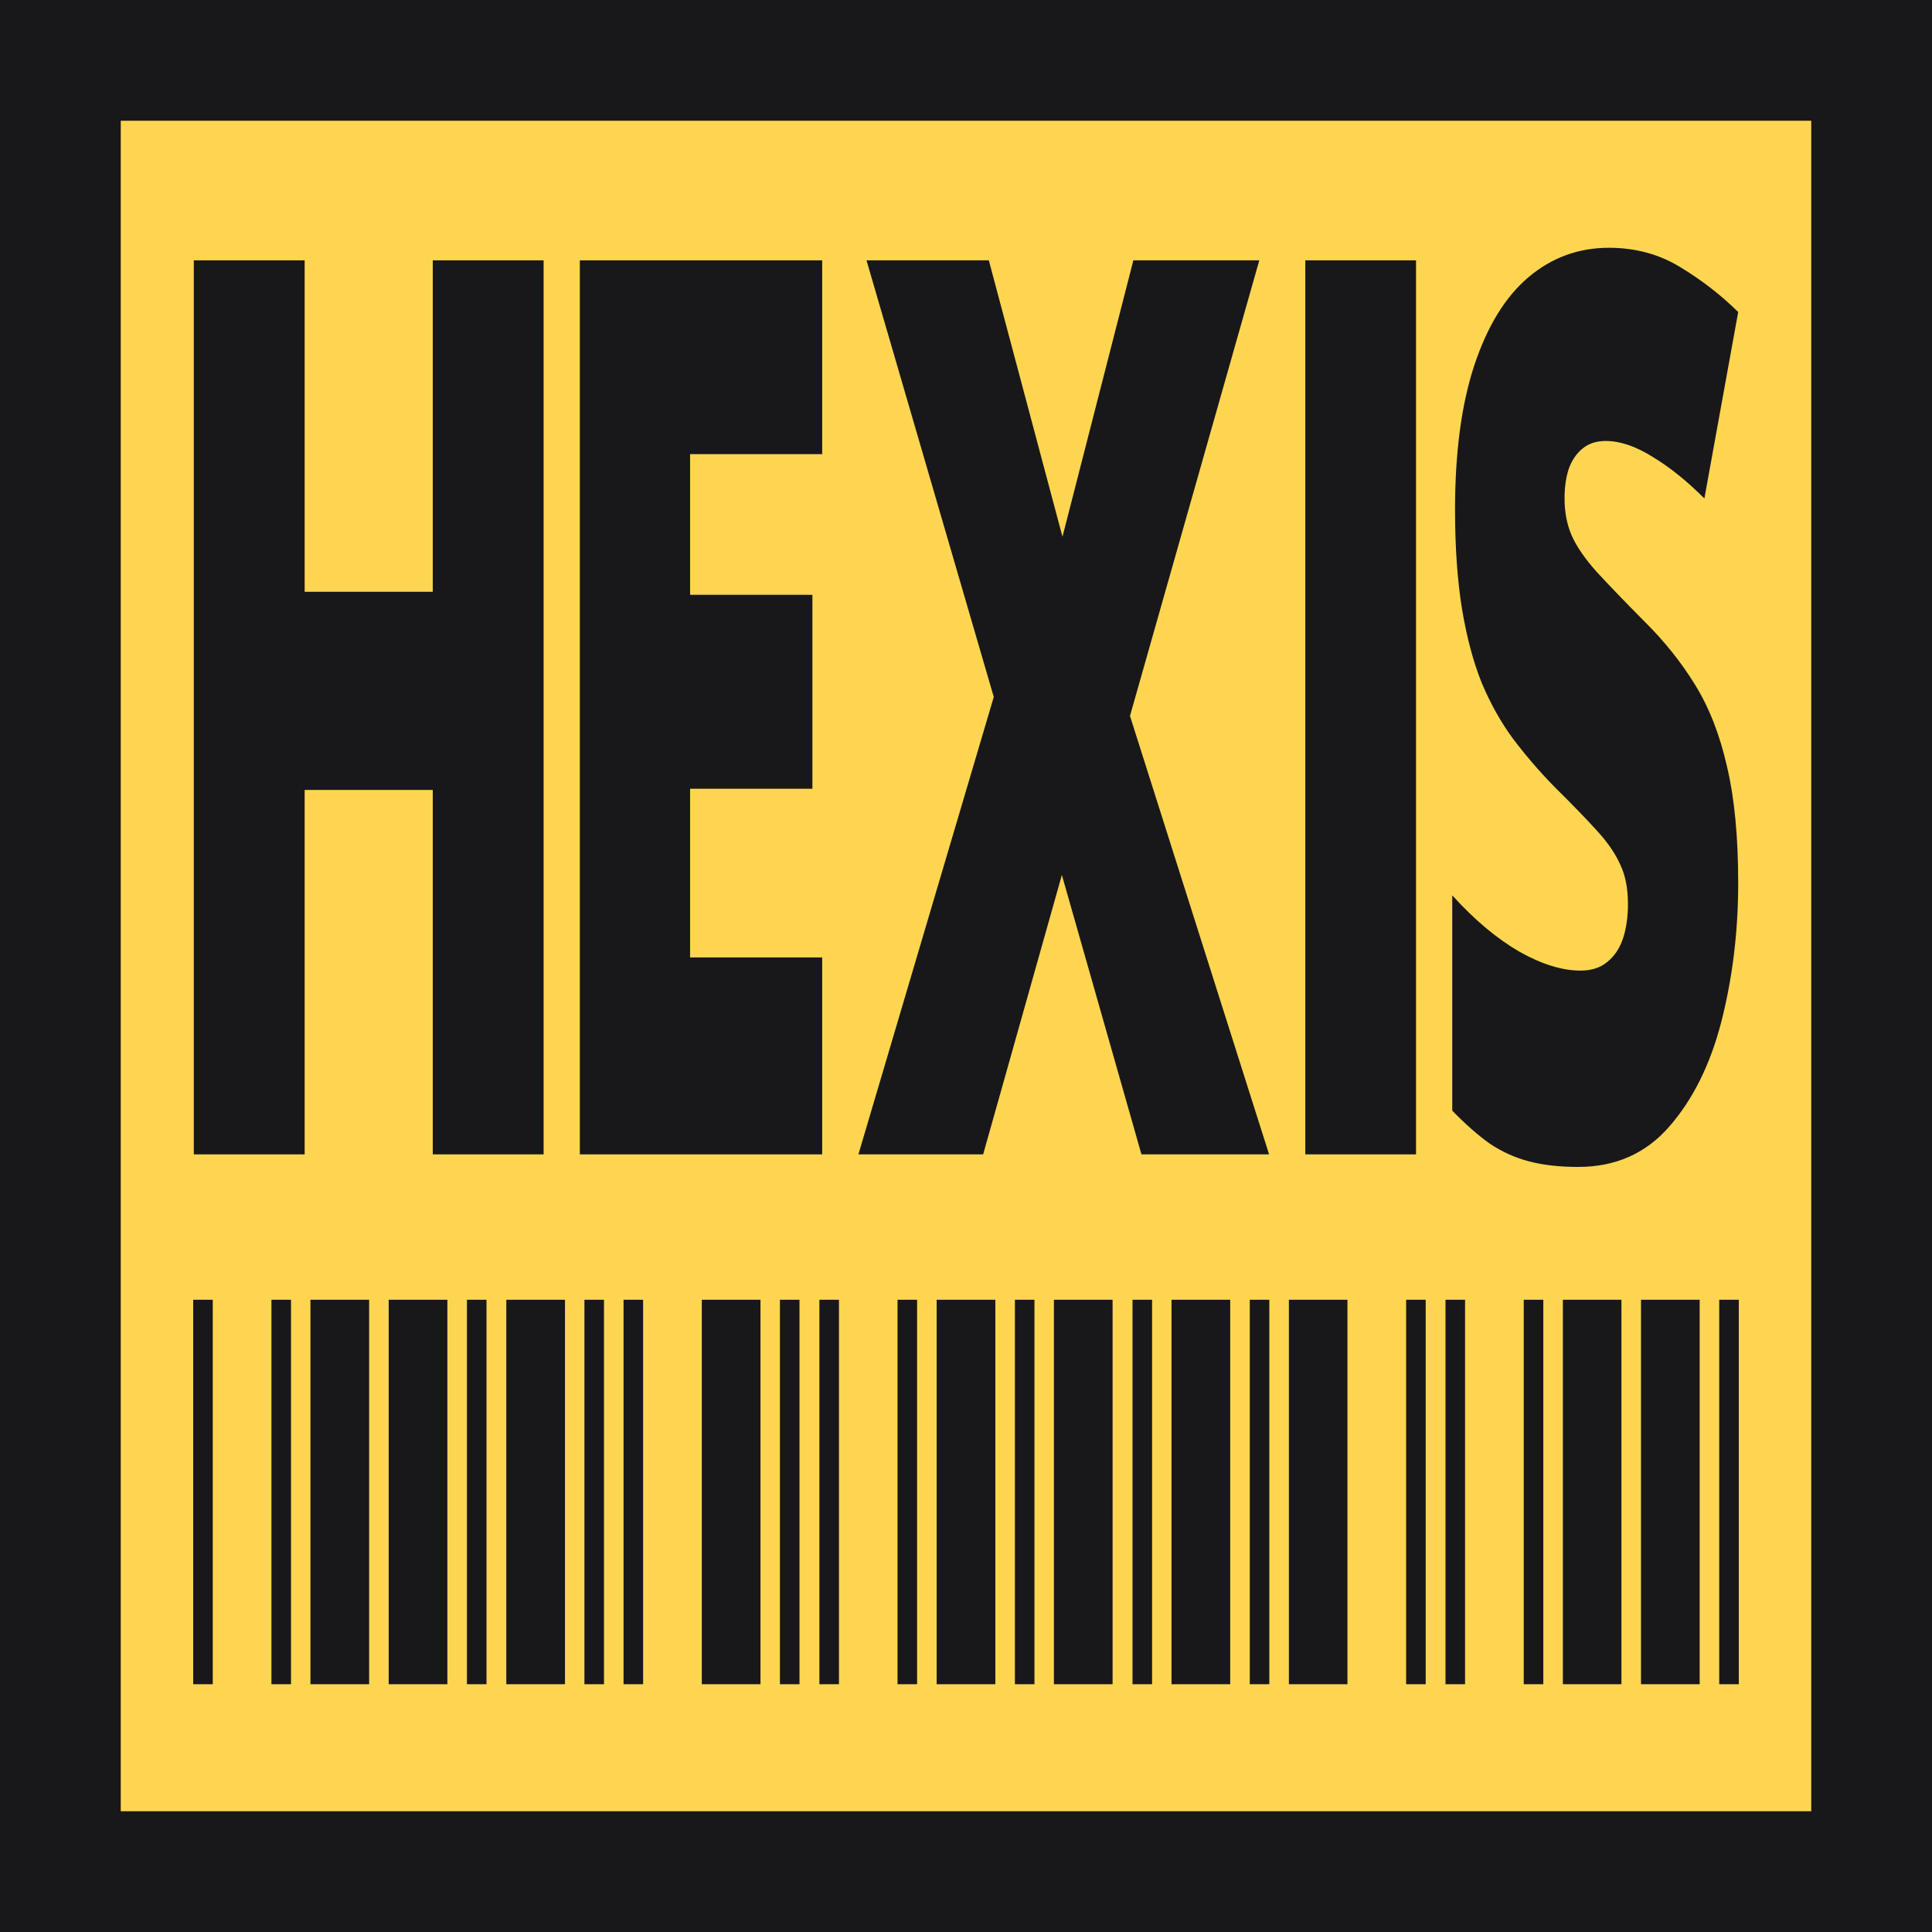
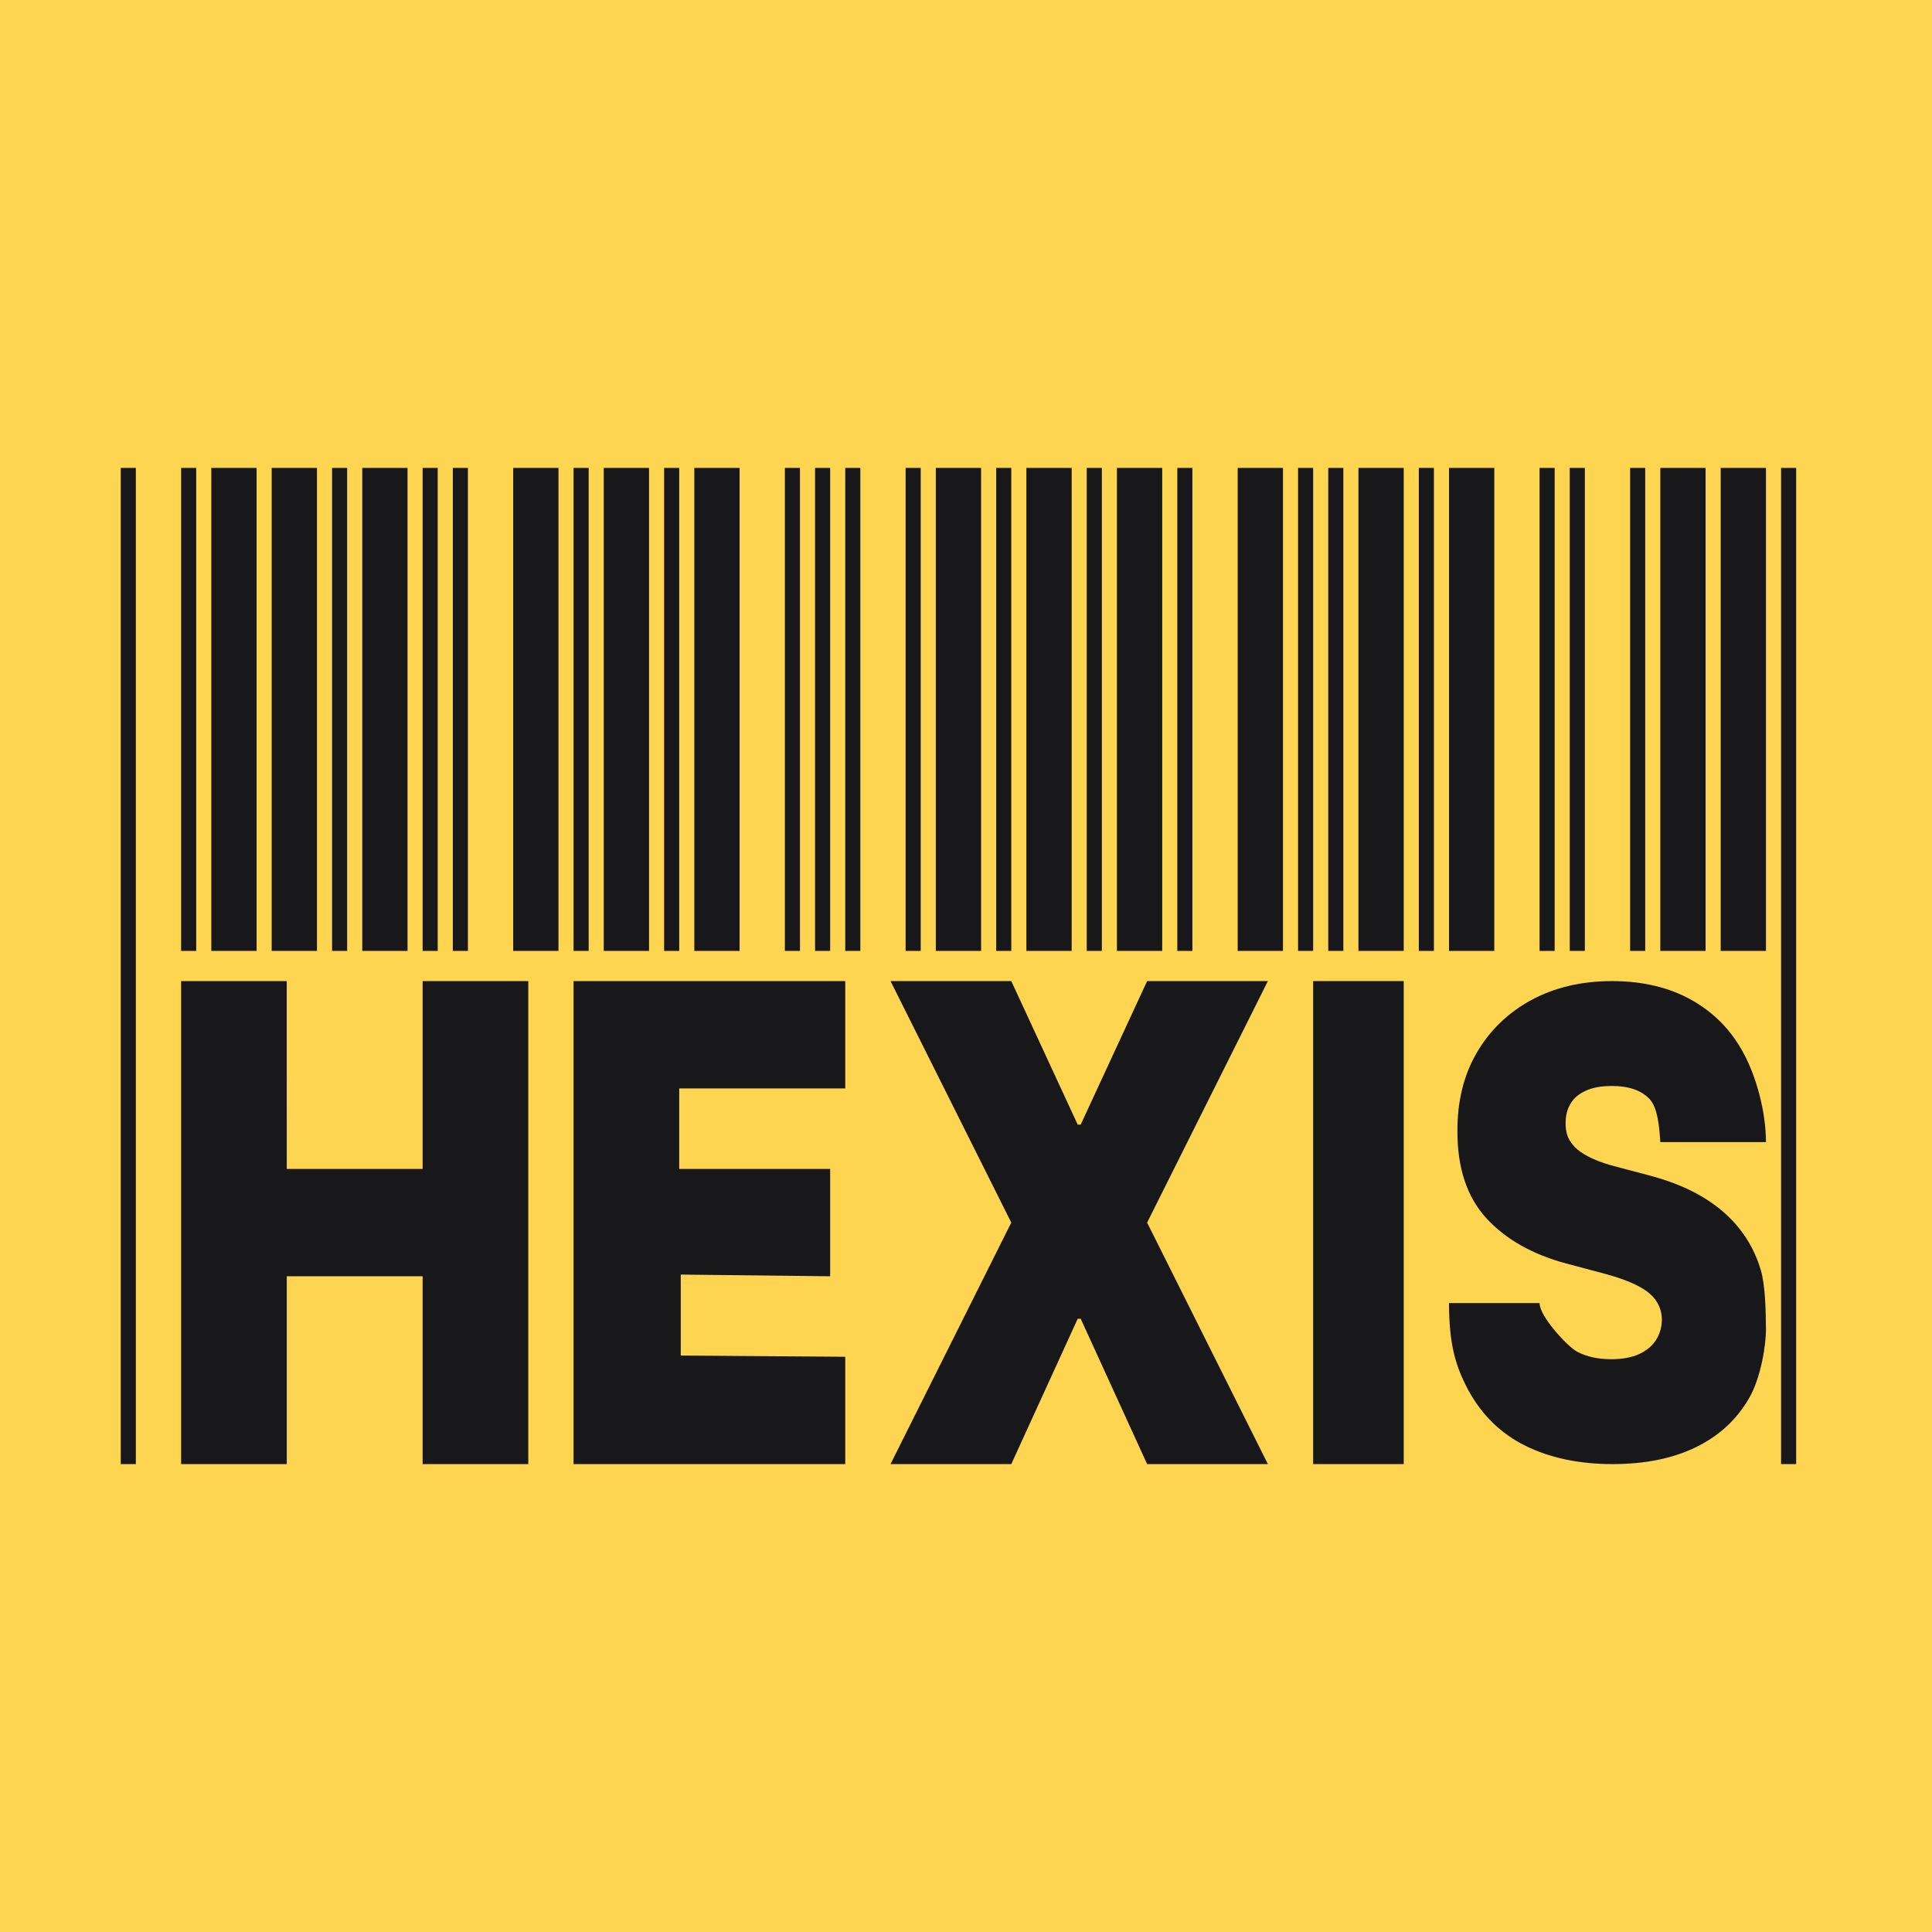
- <svg xmlns="http://www.w3.org/2000/svg" width="16" height="16" viewBox="0 0 16 16" fill="none">
-   <rect x="0.5" y="0.5" width="15" height="15" fill="#FED550" />
-   <rect x="0.5" y="0.5" width="15" height="15" stroke="#18181A" />
-   <path d="M4.502 9.56H3.584V6.542H2.523V9.56H1.605V2.156H2.523V4.901H3.584V2.156H4.502V9.56Z" fill="#18181A" />
-   <path d="M6.809 9.56H4.802V2.156H6.809V3.761H5.715V4.926H6.728V6.532H5.715V7.929H6.809V9.56Z" fill="#18181A" />
-   <path d="M10.51 9.56H9.453L8.794 7.246L8.142 9.56H7.109L8.23 5.772L7.176 2.156H8.189L8.799 4.445L9.386 2.156H10.429L9.358 5.929L10.51 9.56Z" fill="#18181A" />
-   <path d="M10.81 9.56V2.156H11.727V9.56H10.81Z" fill="#18181A" />
-   <path d="M14.395 7.314C14.395 7.716 14.348 8.097 14.256 8.459C14.164 8.817 14.019 9.107 13.824 9.33C13.63 9.553 13.378 9.664 13.07 9.664C12.916 9.664 12.78 9.649 12.663 9.618C12.547 9.588 12.44 9.539 12.339 9.472C12.239 9.401 12.135 9.309 12.027 9.198V7.415C12.211 7.618 12.396 7.773 12.582 7.881C12.769 7.986 12.937 8.038 13.088 8.038C13.179 8.038 13.253 8.015 13.31 7.967C13.369 7.92 13.412 7.856 13.44 7.775C13.468 7.691 13.482 7.594 13.482 7.486C13.482 7.358 13.461 7.25 13.419 7.162C13.379 7.071 13.314 6.976 13.225 6.879C13.136 6.781 13.018 6.659 12.871 6.514C12.746 6.386 12.633 6.254 12.531 6.119C12.431 5.984 12.345 5.83 12.272 5.658C12.201 5.482 12.147 5.278 12.108 5.045C12.07 4.812 12.05 4.537 12.05 4.22C12.05 3.744 12.104 3.345 12.21 3.024C12.318 2.7 12.467 2.457 12.659 2.295C12.851 2.133 13.073 2.052 13.324 2.052C13.545 2.052 13.743 2.106 13.918 2.214C14.096 2.322 14.254 2.445 14.395 2.584L14.115 4.128C13.97 3.983 13.828 3.869 13.687 3.784C13.547 3.696 13.417 3.652 13.297 3.652C13.218 3.652 13.153 3.674 13.102 3.718C13.053 3.759 13.016 3.814 12.991 3.885C12.968 3.956 12.957 4.037 12.957 4.128C12.957 4.243 12.977 4.346 13.017 4.437C13.058 4.529 13.127 4.628 13.223 4.736C13.32 4.841 13.451 4.978 13.618 5.146C13.783 5.309 13.923 5.484 14.039 5.673C14.154 5.859 14.242 6.083 14.302 6.347C14.364 6.607 14.395 6.929 14.395 7.314Z" fill="#18181A" />
-   <path d="M11.971 13.948V10.764H12.133V13.948H11.971ZM12.619 13.948V10.764H12.781V13.948H12.619ZM12.943 13.948V10.764H13.428V13.948H12.943ZM13.59 13.948V10.764H14.076V13.948H13.59ZM14.238 13.948V10.764H14.4V13.948H14.238Z" fill="#18181A" />
-   <path d="M9.379 13.948V10.764H9.541V13.948H9.379ZM9.702 13.948V10.764H10.188V13.948H9.702ZM10.35 13.948V10.764H10.512V13.948H10.35ZM10.674 13.948V10.764H11.159V13.948H10.674ZM11.645 13.948V10.764H11.807V13.948H11.645Z" fill="#18181A" />
-   <path d="M6.786 13.948V10.764H6.948V13.948H6.786ZM7.433 13.948V10.764H7.595V13.948H7.433ZM7.757 13.948V10.764H8.243V13.948H7.757ZM8.405 13.948V10.764H8.567V13.948H8.405ZM8.728 13.948V10.764H9.214V13.948H8.728Z" fill="#18181A" />
-   <path d="M4.193 13.948V10.764H4.679V13.948H4.193ZM4.84 13.948V10.764H5.002V13.948H4.84ZM5.164 13.948V10.764H5.326V13.948H5.164ZM5.812 13.948V10.764H6.298V13.948H5.812ZM6.459 13.948V10.764H6.621V13.948H6.459Z" fill="#18181A" />
-   <path d="M1.6 13.948V10.764H1.762V13.948H1.6ZM2.248 13.948V10.764H2.41V13.948H2.248ZM2.571 13.948V10.764H3.057V13.948H2.571ZM3.219 13.948V10.764H3.705V13.948H3.219ZM3.867 13.948V10.764H4.029V13.948H3.867Z" fill="#18181A" />
+ <svg xmlns="http://www.w3.org/2000/svg" width="128" height="128" viewBox="0 0 128 128" fill="none">
+   <rect width="128" height="128" fill="#FED550" />
+   <path d="M9 97H8L8 31H9L9 97Z" fill="#18181A" />
+   <path d="M119 97H118V31H119V97Z" fill="#18181A" />
+   <path d="M13 63H12V31H13V63Z" fill="#18181A" />
+   <path d="M17 63H14V31H17V63Z" fill="#18181A" />
+   <path d="M21 63H18V31H21V63Z" fill="#18181A" />
+   <path d="M23 63H22V31H23V63Z" fill="#18181A" />
+   <path d="M27 63H24V31H27V63Z" fill="#18181A" />
+   <path d="M29 63H28V31H29V63Z" fill="#18181A" />
+   <path d="M31 63H30V31H31V63Z" fill="#18181A" />
+   <path d="M37 63H34V31H37V63Z" fill="#18181A" />
+   <path d="M39 63H38V31H39V63Z" fill="#18181A" />
+   <path d="M43 63H40V31H43V63Z" fill="#18181A" />
+   <path d="M45 63H44V31H45V63Z" fill="#18181A" />
+   <path d="M49 63H46V31H49V63Z" fill="#18181A" />
+   <path d="M53 63H52V31H53V63Z" fill="#18181A" />
+   <path d="M55 63H54V31H55V63Z" fill="#18181A" />
+   <path d="M57 63H56V31H57V63Z" fill="#18181A" />
+   <path d="M61 63H60V31H61V63Z" fill="#18181A" />
+   <path d="M65 63H62V31H65V63Z" fill="#18181A" />
+   <path d="M67 63H66V31H67V63Z" fill="#18181A" />
+   <path d="M71 63H68V31H71V63Z" fill="#18181A" />
+   <path d="M73 63H72V31H73V63Z" fill="#18181A" />
+   <path d="M77 63H74V31H77V63Z" fill="#18181A" />
+   <path d="M79 63H78V31H79V63Z" fill="#18181A" />
+   <path d="M85 63H82V31H85V63Z" fill="#18181A" />
+   <path d="M87 63H86V31H87V63Z" fill="#18181A" />
+   <path d="M89 63H88V31H89V63Z" fill="#18181A" />
+   <path d="M93 63H90V31H93V63Z" fill="#18181A" />
+   <path d="M95 63H94V31H95V63Z" fill="#18181A" />
+   <path d="M99 63H96V31H99V63Z" fill="#18181A" />
+   <path d="M103 63H102V31H103V63Z" fill="#18181A" />
+   <path d="M105 63H104V31H105V63Z" fill="#18181A" />
+   <path d="M109 63H108V31H109V63Z" fill="#18181A" />
+   <path d="M113 63H110V31H113V63Z" fill="#18181A" />
+   <path d="M117 63H114V31H117V63Z" fill="#18181A" />
+   <path d="M12 97V65H18.997L19 77.444H28V65H35V97H28V84.556H19V97H12Z" fill="#18181A" />
+   <path d="M38 97V65H56V72.111H45V77.444H55V84.556L45.102 84.444V89.808L56 89.889V97H38Z" fill="#18181A" />
+   <path d="M67 65L71.401 74.509H71.599L76 65H84L76 81L84 97H76L71.599 87.37H71.401L67 97H59L67 81L59 65H67Z" fill="#18181A" />
+   <path d="M93 65V97H87V65H93Z" fill="#18181A" />
+   <path d="M110 75.667C109.934 74.651 109.828 73.371 109.276 72.802C108.732 72.233 107.904 71.949 106.792 71.949C106.083 71.949 105.502 72.055 105.049 72.269C104.604 72.472 104.275 72.751 104.06 73.107C103.846 73.462 103.735 73.869 103.727 74.326C103.71 74.702 103.764 75.042 103.887 75.347C104.019 75.641 104.225 75.91 104.505 76.154C104.785 76.388 105.144 76.601 105.581 76.794C106.017 76.987 106.536 77.16 107.138 77.312L109.214 77.861C110.615 78.227 111.814 78.709 112.811 79.309C113.808 79.908 114.624 80.614 115.259 81.427C115.893 82.229 116.359 83.133 116.655 84.139C116.96 85.145 116.992 86.922 117 88.111C117 89 116.701 91.22 115.877 92.642C115.053 94.064 113.874 95.146 112.342 95.888C110.817 96.629 108.984 97 106.841 97C104.641 97 102.721 96.599 101.081 95.796C99.45 94.994 98.181 93.759 97.275 92.093C96.376 90.417 96.008 88.944 96 86.333H102C102 87.222 103.854 89.213 104.481 89.549C105.115 89.884 105.869 90.051 106.742 90.051C107.476 90.051 108.09 89.94 108.584 89.716C109.079 89.493 109.453 89.183 109.709 88.787C109.964 88.391 110.096 87.938 110.104 87.43C110.096 86.953 109.968 86.537 109.721 86.181C109.482 85.815 109.087 85.49 108.535 85.206C107.983 84.911 107.237 84.637 106.297 84.383L103.776 83.712C101.535 83.113 99.767 82.112 98.473 80.71C97.188 79.298 96.549 77.373 96.558 74.935C96.549 72.954 96.978 71.222 97.843 69.739C98.716 68.246 99.924 67.082 101.465 66.249C103.014 65.416 104.79 65 106.792 65C108.835 65 110.603 65.422 112.094 66.265C113.586 67.108 114.735 68.296 115.543 69.831C116.359 71.354 116.992 73.625 117 75.667H110Z" fill="#18181A" />
</svg>
